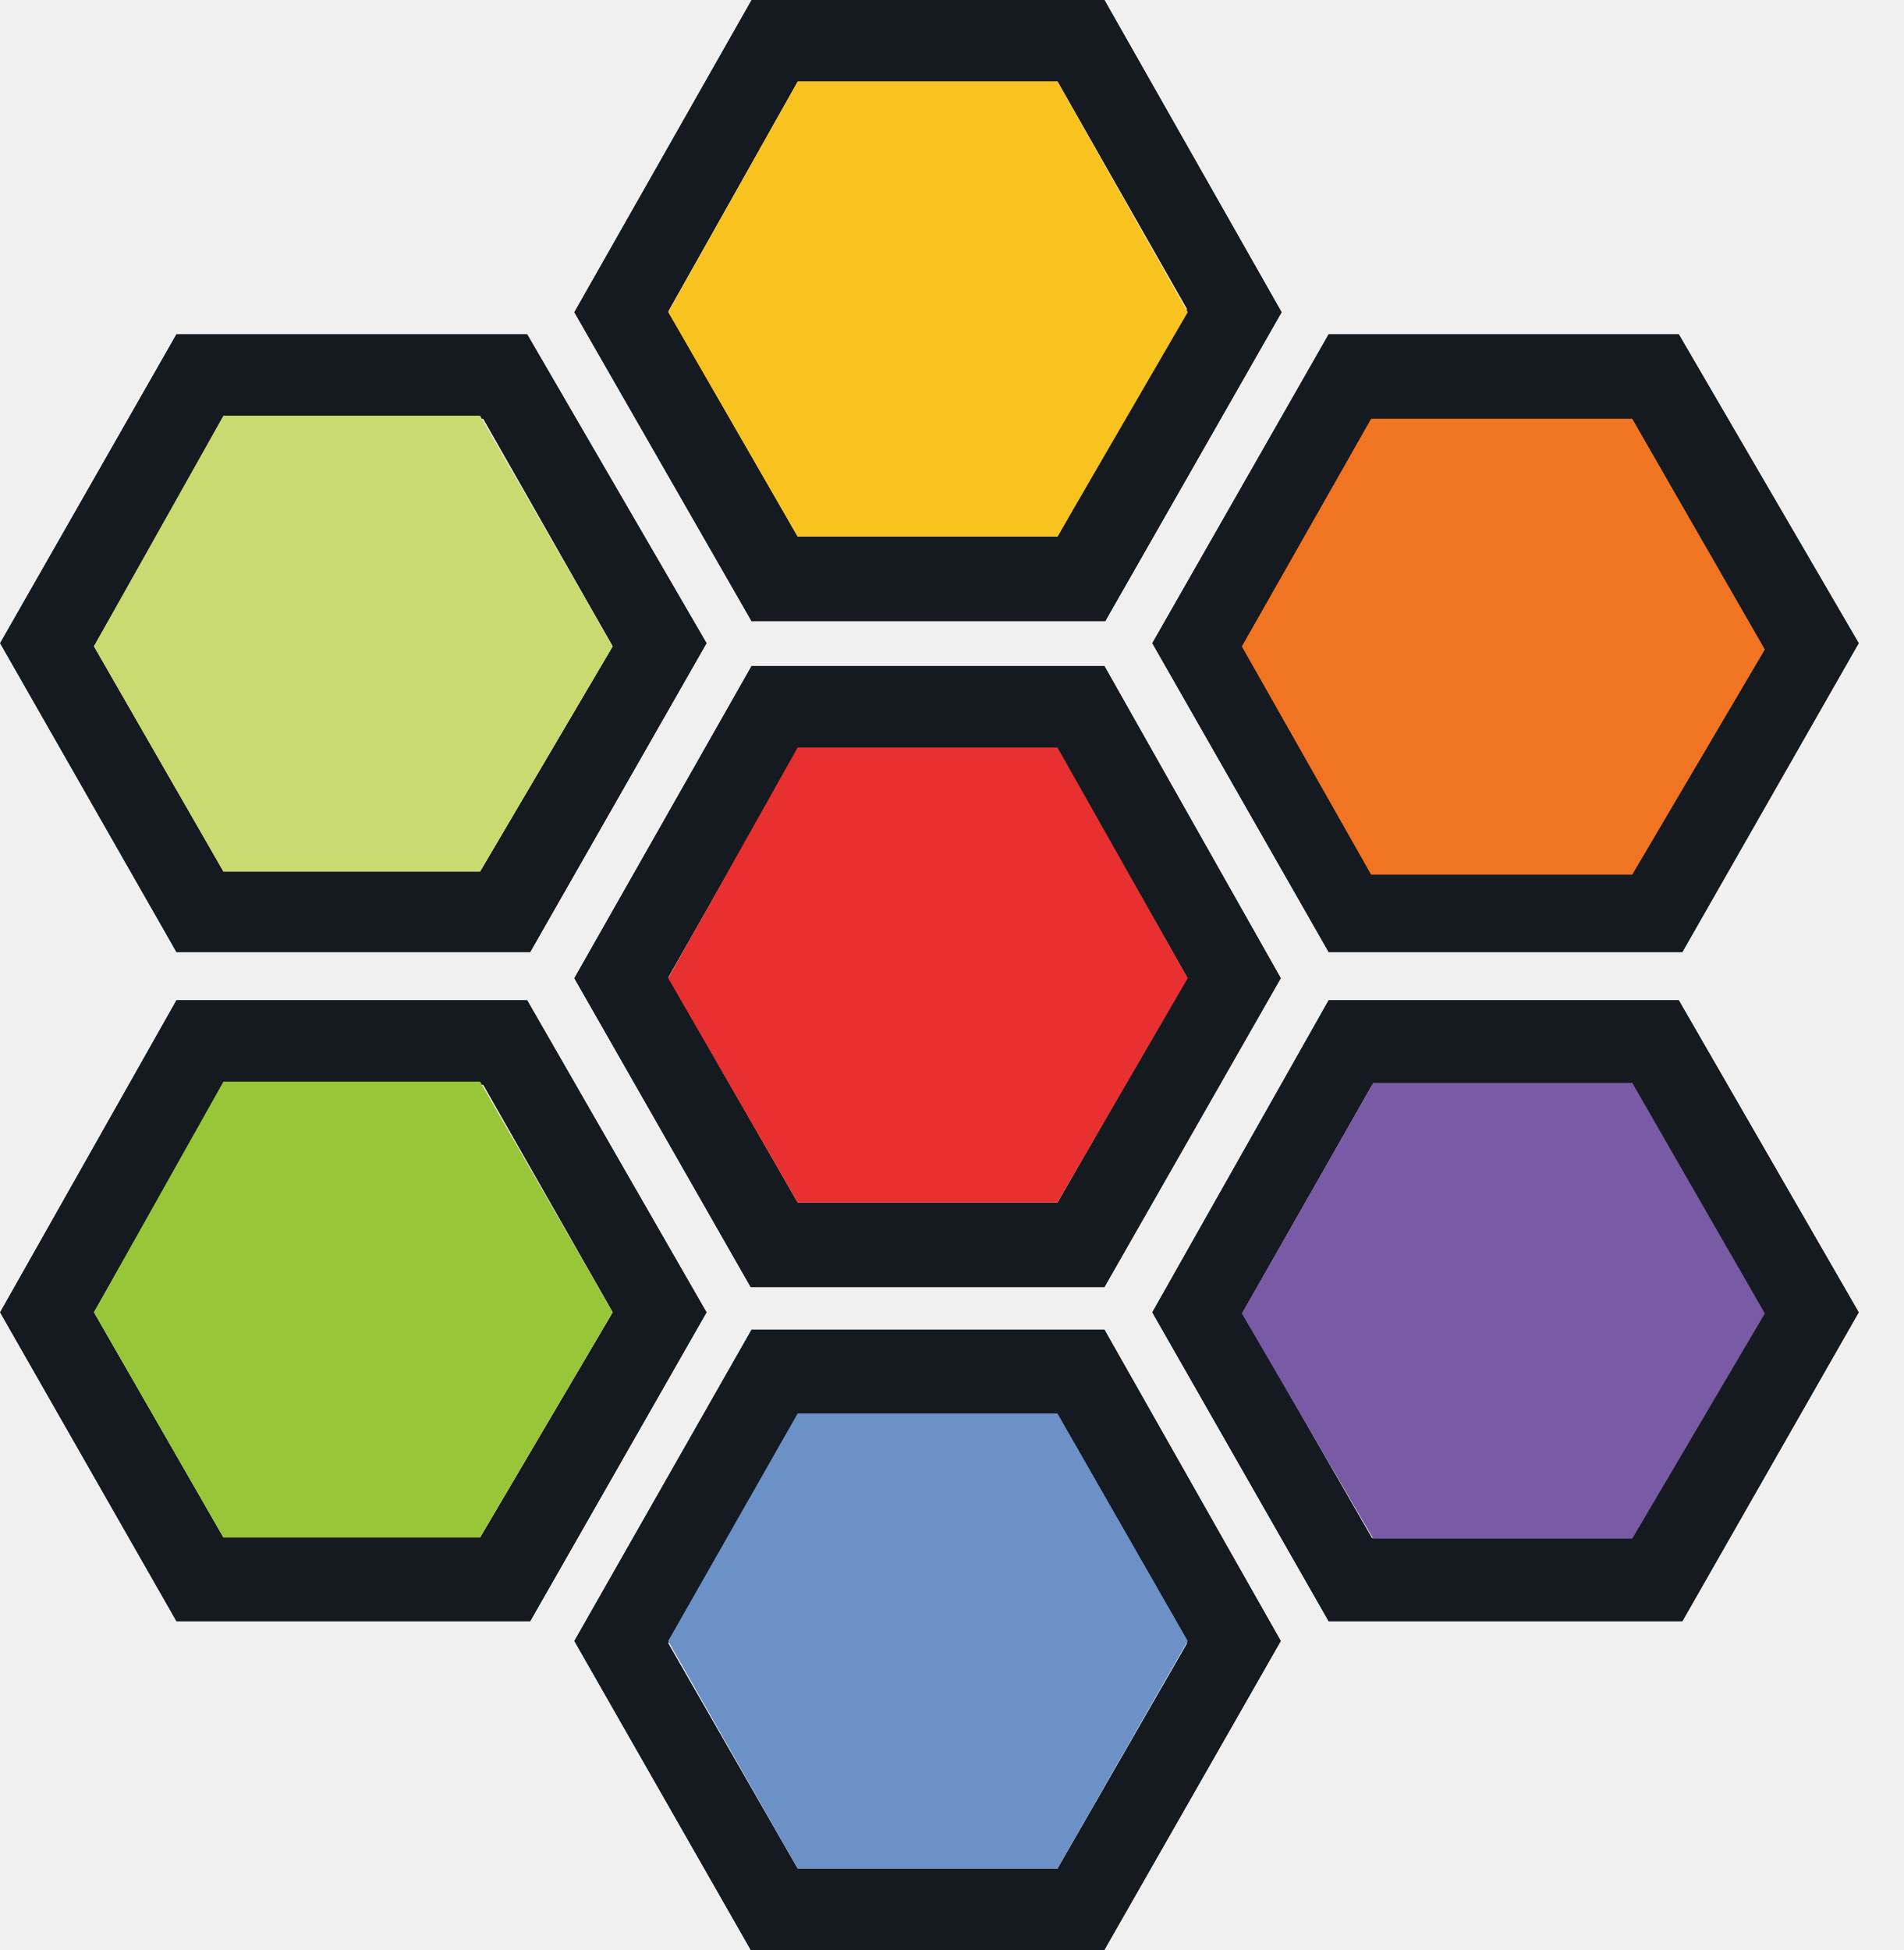
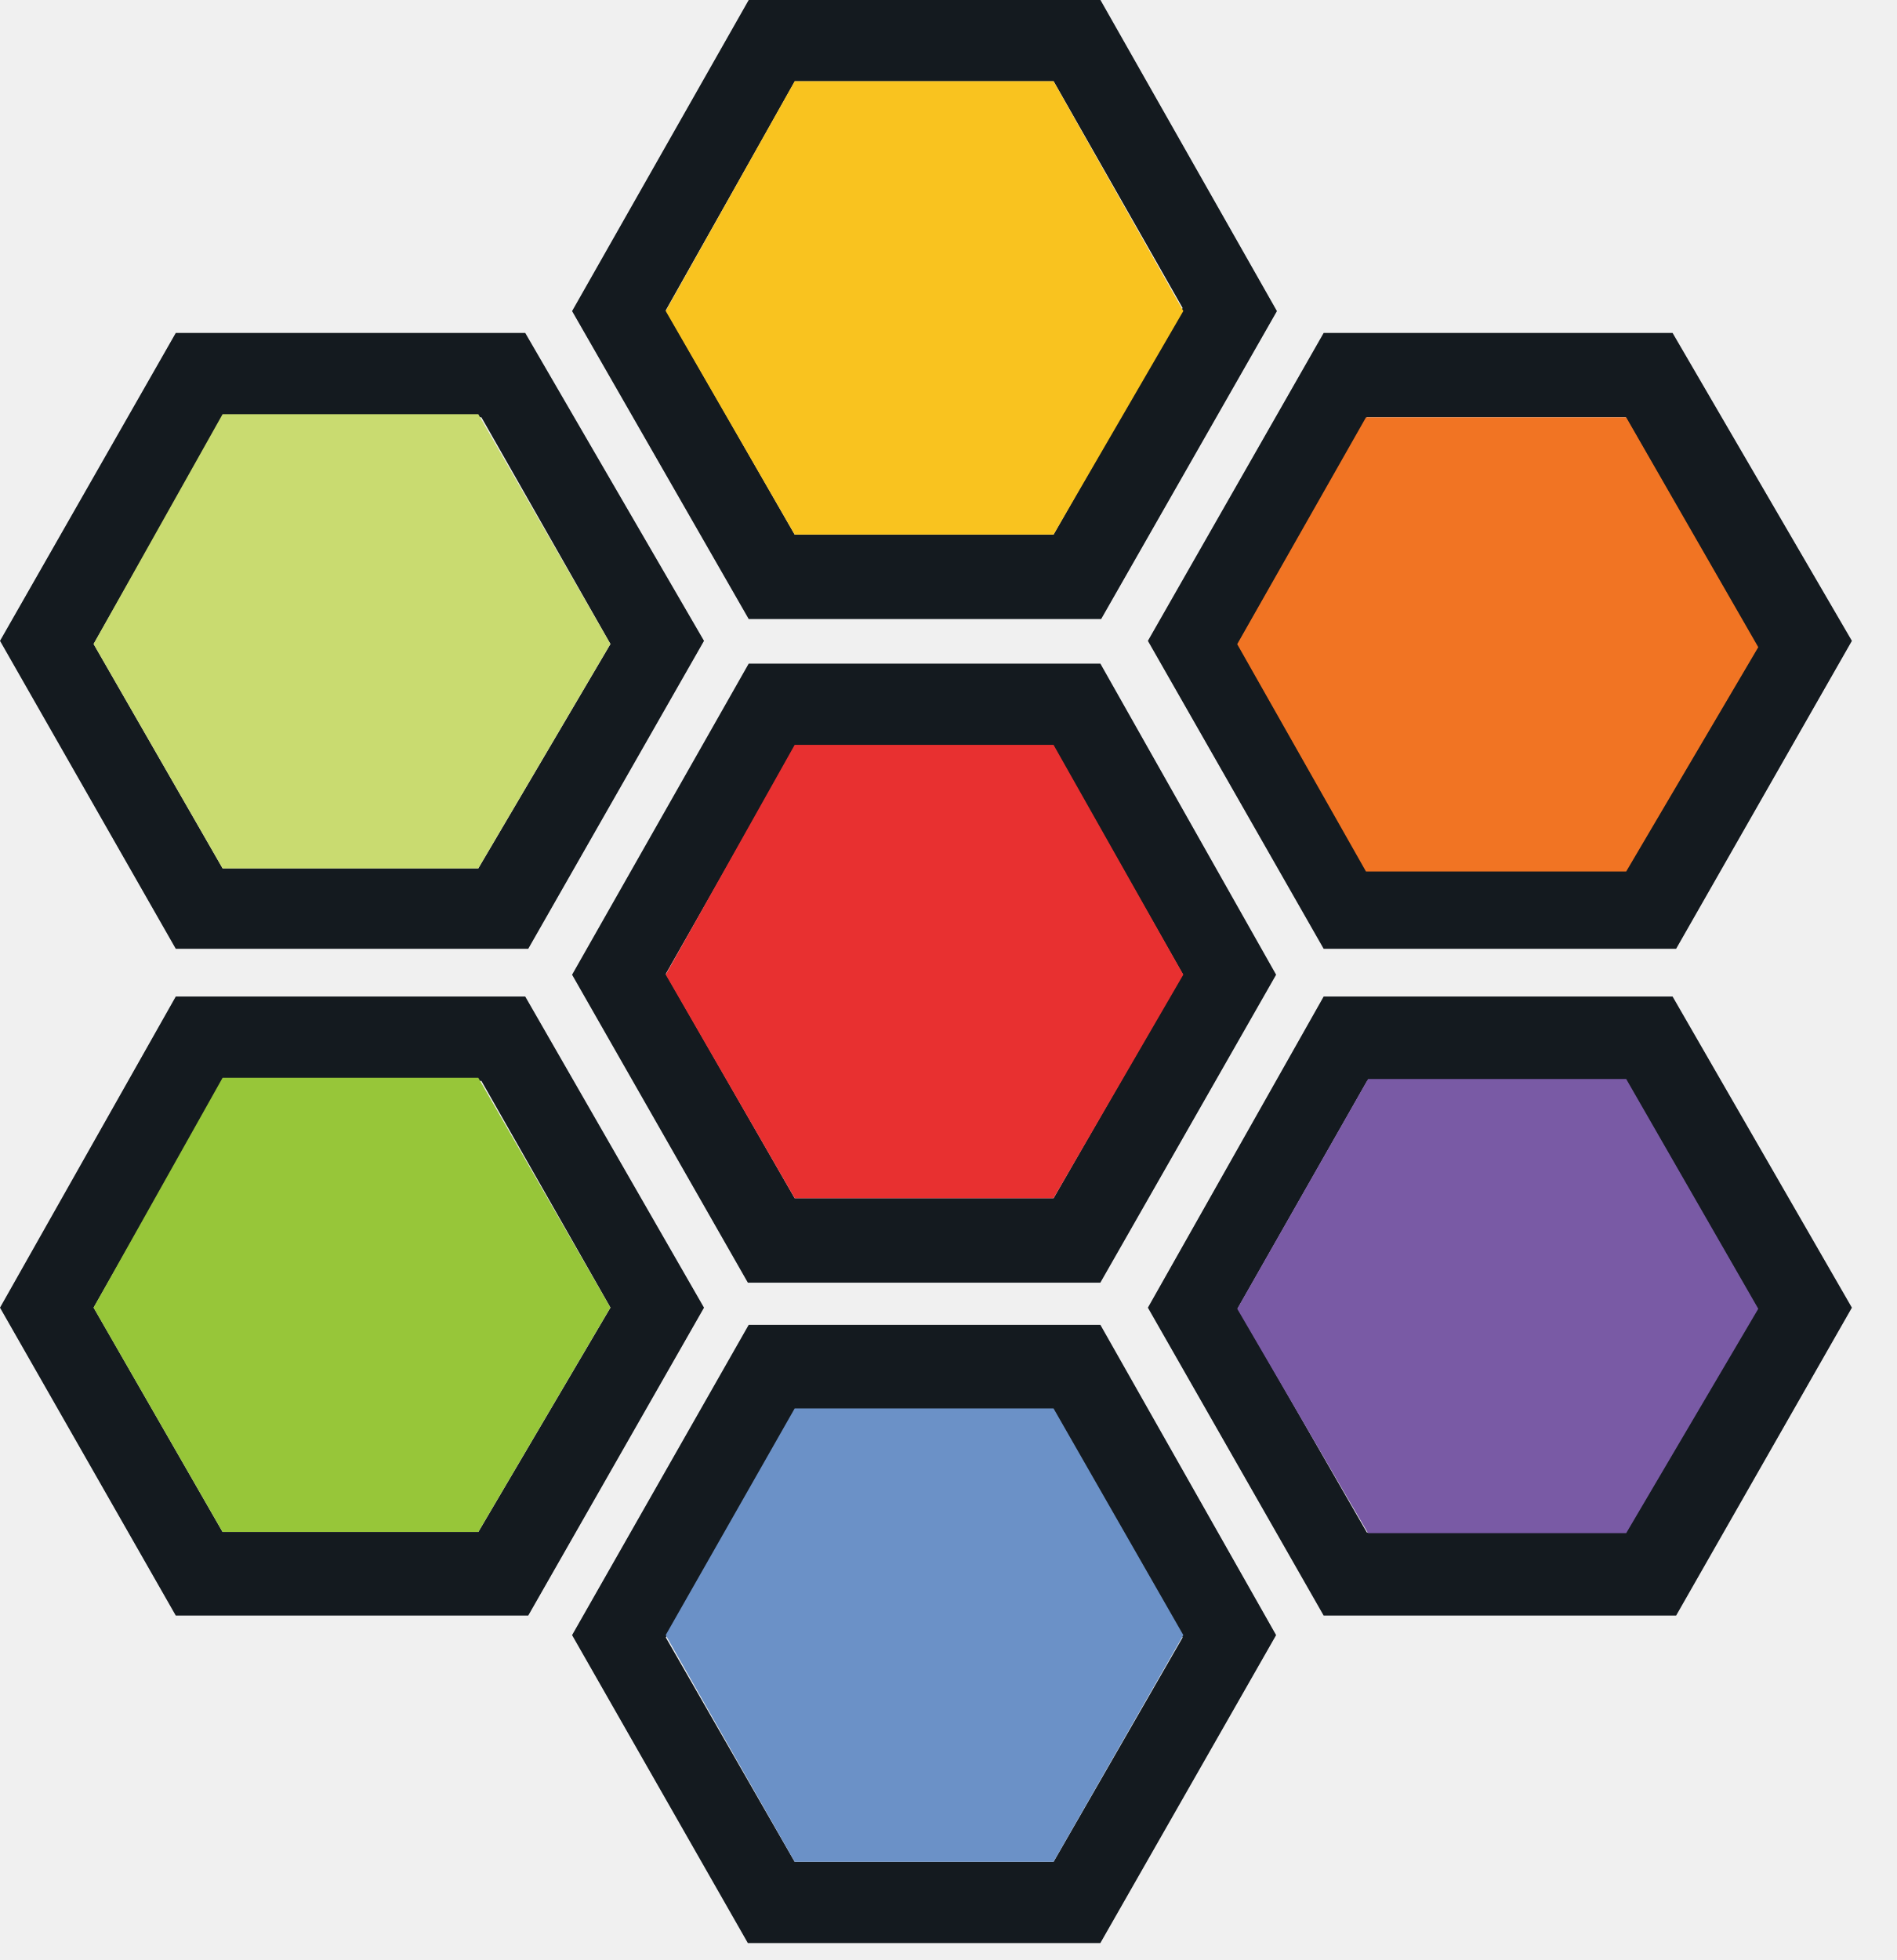
- <svg xmlns="http://www.w3.org/2000/svg" width="41" height="42" viewBox="0 0 41 42" fill="none">
-   <path d="M23.79 14.344H16.186L12.368 21.069L16.168 27.725H23.788L27.588 21.069L23.789 14.344H23.79ZM22.774 25.9H17.18L14.394 21.051L17.183 16.151H22.779L25.567 21.051L22.777 25.901L22.774 25.9Z" fill="#141A1F" />
-   <path d="M14.392 21.068L17.18 25.9H22.776L25.582 21.068L22.776 16.1H17.18L14.392 21.068Z" fill="#E83030" />
-   <path d="M23.79 28.637H16.186L12.368 35.344L16.168 42H23.788L27.588 35.344L23.789 28.637H23.79ZM22.775 40.244H17.18L14.394 35.395L17.183 30.495H22.779L25.567 35.395L22.777 40.245L22.775 40.244Z" fill="#141A1F" />
-   <path d="M14.392 35.344L17.18 40.244H22.776L25.582 35.344L22.776 30.444H17.18L14.392 35.344Z" fill="#6B91C7" />
-   <path d="M23.79 0H16.186L12.368 6.725L16.186 13.381H23.806L27.606 6.725L23.79 0ZM22.775 11.556H17.18L14.394 6.707L17.183 1.757H22.779L25.567 6.657L22.777 11.556H22.775Z" fill="#141A1F" />
-   <path d="M14.392 6.723L17.18 11.556H22.776L25.582 6.723L22.776 1.756H17.18L14.392 6.723Z" fill="#F9C31F" />
-   <path d="M36.159 21.541H28.616L24.816 28.266L28.616 34.922H36.236L40.036 28.266L36.159 21.541ZM35.144 33.126H29.55L26.761 28.276L29.55 23.376H35.145L37.934 28.276L35.145 33.126H35.144Z" fill="#141A1F" />
-   <path d="M26.747 28.29L29.576 33.14H35.156L38.012 28.29L35.156 23.323H29.576L26.747 28.291V28.29Z" fill="#795AA5" />
-   <path d="M36.159 7.197H28.616L24.816 13.853L28.616 20.509H36.236L40.036 13.853L36.159 7.197ZM35.144 18.77H29.55L26.761 13.92L29.55 9.02H35.145L37.934 13.92L35.145 18.77H35.144Z" fill="#141A1F" />
-   <path d="M26.747 13.924L29.531 18.838H35.156L38.012 13.989L35.156 9.021H29.531L26.747 13.924Z" fill="#F17423" />
-   <path d="M11.355 21.541H3.8L0 28.266L3.8 34.922H11.42L15.22 28.266L11.355 21.541ZM10.34 33.115H4.812L2.024 28.265L4.812 23.365H10.408L13.197 28.265L10.341 33.115H10.34Z" fill="#141A1F" />
-   <path d="M2.023 28.265L4.812 33.114H10.34L13.196 28.264L10.34 23.297H4.812L2.023 28.265Z" fill="#97C639" />
-   <path d="M11.355 7.197H3.8L0 13.853L3.8 20.509H11.42L15.22 13.853L11.355 7.197ZM10.34 18.771H4.812L2.024 13.921L4.812 9.021H10.408L13.197 13.921L10.341 18.771H10.34Z" fill="#141A1F" />
-   <path d="M2.023 13.92L4.812 18.77H10.34L13.196 13.92L10.34 8.953H4.812L2.023 13.92Z" fill="#C9DB70" />
+ <svg xmlns="http://www.w3.org/2000/svg" width="60" height="62" viewBox="0 0 60 62" fill="none">
+   <g clip-path="url(#clip0_28_1155)">
+     <path d="M34.815 20.992H23.687L18.099 30.833L23.66 40.574H34.812L40.373 30.833L34.813 20.992H34.815ZM33.328 37.903H25.141L21.064 30.807L25.146 23.636H33.335L37.415 30.807L33.332 37.904L33.328 37.903Z" fill="#141A1F" />
+     <path d="M21.061 30.831L25.142 37.903H33.331L37.437 30.831L33.331 23.561H25.142L21.061 30.831Z" fill="#E83030" />
+     <path d="M34.815 41.908H23.687L18.099 51.723L23.66 61.464H34.812L40.373 51.723L34.813 41.908H34.815ZM33.329 58.894H25.141L21.064 51.798L25.146 44.627H33.335L37.415 51.798L33.332 58.895L33.329 58.894Z" fill="#141A1F" />
+     <path d="M21.061 51.722L25.142 58.893H33.331L37.437 51.722L33.331 44.552H25.142L21.061 51.722Z" fill="#6B91C7" />
+     <path d="M34.815 0H23.687L18.099 9.841L23.687 19.582H34.838L40.399 9.841L34.815 0ZM33.329 16.911H25.141L21.064 9.815L25.146 2.571H33.335L37.415 9.742L33.332 16.911H33.329Z" fill="#141A1F" />
+     <path d="M21.061 9.838L25.142 16.911H33.331L37.437 9.838L33.331 2.569H25.142L21.061 9.838Z" fill="#F9C31F" />
+     <path d="M52.916 31.523H41.877L36.316 41.365L41.877 51.105H53.028L58.589 41.365L52.916 31.523ZM51.43 48.477H43.244L39.162 41.38L43.244 34.209H51.432L55.513 41.38L51.432 48.477H51.43Z" fill="#141A1F" />
+     <path d="M39.142 41.4L43.282 48.498H51.448L55.627 41.4L51.448 34.131H43.282L39.142 41.402V41.4Z" fill="#795AA5" />
+     <path d="M52.916 10.532H41.877L36.316 20.272L41.877 30.013H53.028L58.589 20.272L52.916 10.532ZM51.43 27.468H43.244L39.162 20.37L43.244 13.2H51.432L55.513 20.37L51.432 27.468H51.43Z" fill="#141A1F" />
+     <path d="M39.142 20.377L43.216 27.568H51.448L55.627 20.472L51.448 13.202H43.216L39.142 20.377Z" fill="#F17423" />
+     <path d="M16.617 31.523H5.561L0 41.365L5.561 51.105H16.712L22.273 41.365L16.617 31.523ZM15.132 48.461H7.042L2.962 41.363L7.042 34.193H15.231L19.313 41.363L15.133 48.461H15.132Z" fill="#141A1F" />
+     <path d="M2.96 41.364L7.042 48.46H15.132L19.311 41.362L15.132 34.093H7.042L2.96 41.364Z" fill="#97C639" />
+     <path d="M16.617 10.532H5.561L0 20.272L5.561 30.013H16.712L22.273 20.272L16.617 10.532ZM15.132 27.469H7.042L2.962 20.372L7.042 13.201H15.231L19.313 20.372L15.133 27.469H15.132Z" fill="#141A1F" />
+     <path d="M2.96 20.371L7.042 27.468H15.132L19.311 20.371L15.132 13.102H7.042L2.96 20.371Z" fill="#C9DB70" />
+   </g>
+   <defs>
+     <clipPath id="clip0_28_1155">
+       <rect width="60" height="61.463" fill="white" />
+     </clipPath>
+   </defs>
</svg>
